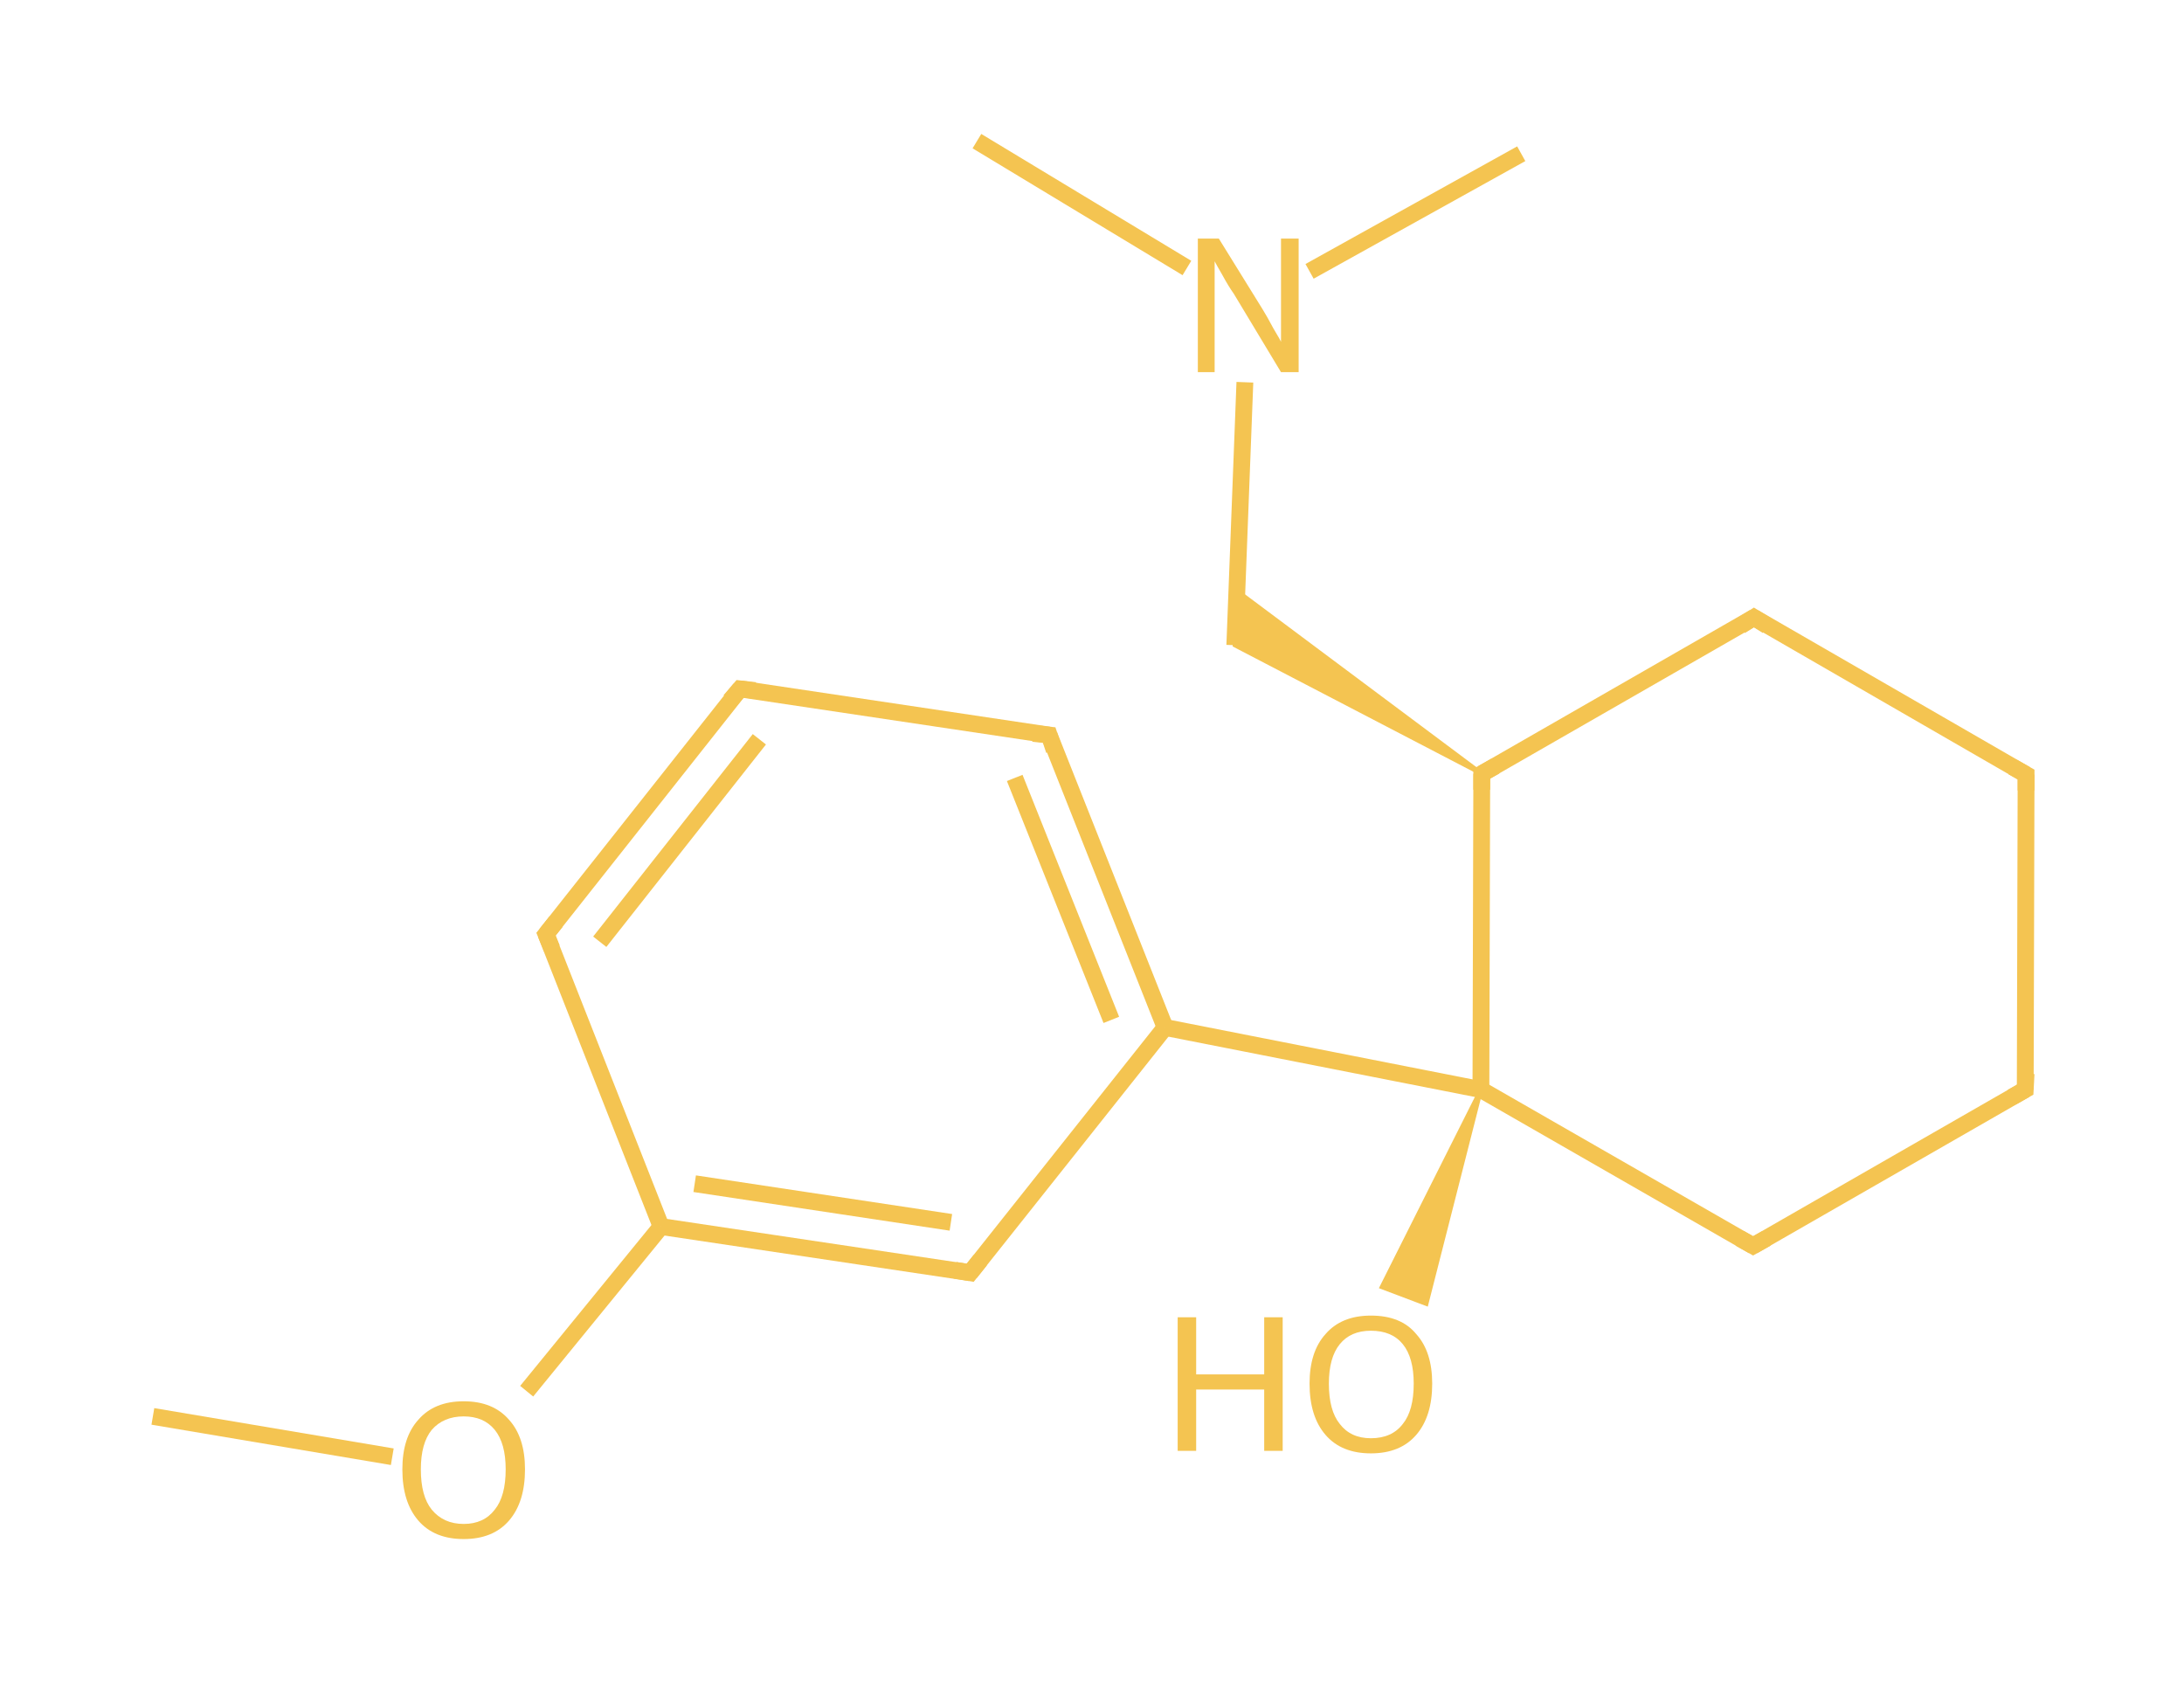
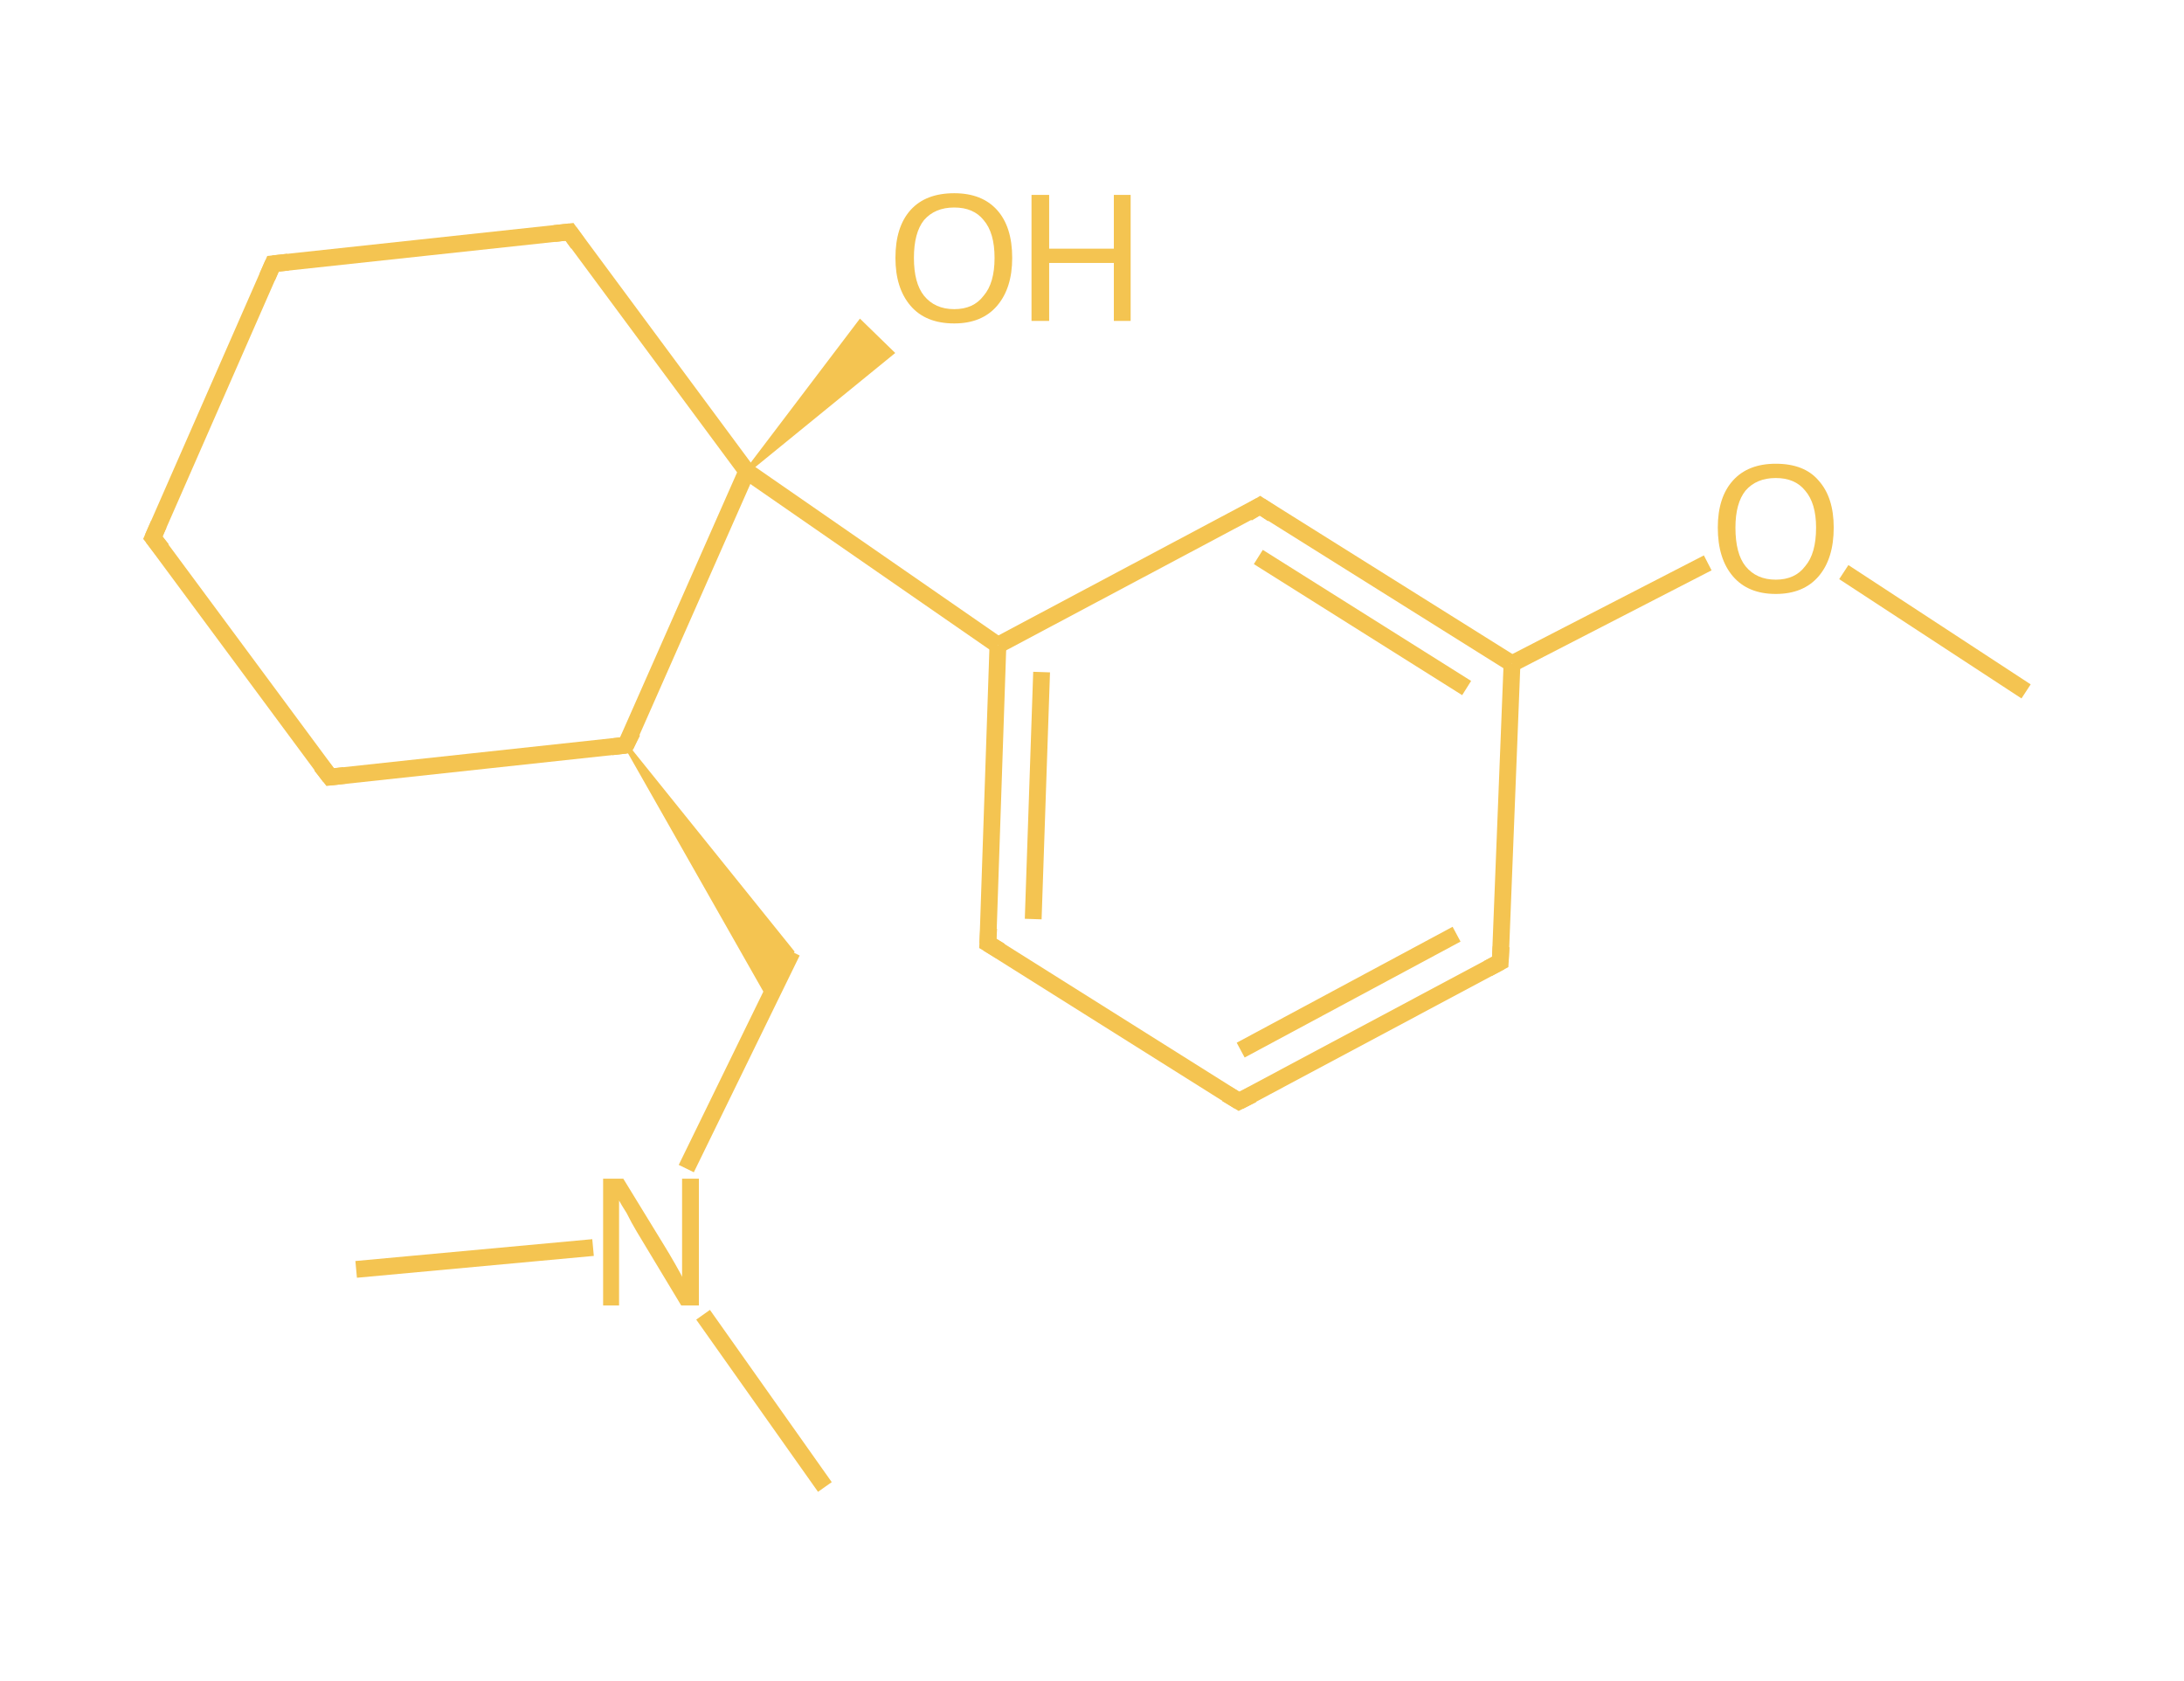
<svg xmlns="http://www.w3.org/2000/svg" viewBox="0 0 260 200">
-   <path class="bond-0 atom-0 atom-1" d="M 116.3,16.8 L 141.3,31.9" style="fill:none;fill-rule:evenodd;stroke:#F4C451;stroke-width:2.0px;stroke-linecap:butt;stroke-linejoin:miter;stroke-opacity:1" />
-   <path class="bond-1 atom-1 atom-2" d="M 155.9,32.3 L 181.1,18.3" style="fill:none;fill-rule:evenodd;stroke:#F4C451;stroke-width:2.0px;stroke-linecap:butt;stroke-linejoin:miter;stroke-opacity:1" />
-   <path class="bond-2 atom-1 atom-3" d="M 148.2,45.5 L 147.0,76.8" style="fill:none;fill-rule:evenodd;stroke:#F4C451;stroke-width:2.0px;stroke-linecap:butt;stroke-linejoin:miter;stroke-opacity:1" />
-   <path class="bond-3 atom-4 atom-3" d="M 176.4,92.1 L 147.0,76.8 L 147.2,70.3 Z" style="fill:#F4C451;fill-rule:evenodd;fill-opacity:1;stroke:#F4C451;stroke-width:0.5px;stroke-linecap:butt;stroke-linejoin:miter;stroke-miterlimit:10;stroke-opacity:1;" />
-   <path class="bond-4 atom-4 atom-5" d="M 176.4,92.1 L 208.8,73.5" style="fill:none;fill-rule:evenodd;stroke:#F4C451;stroke-width:2.0px;stroke-linecap:butt;stroke-linejoin:miter;stroke-opacity:1" />
-   <path class="bond-5 atom-5 atom-6" d="M 208.8,73.5 L 241.2,92.2" style="fill:none;fill-rule:evenodd;stroke:#F4C451;stroke-width:2.0px;stroke-linecap:butt;stroke-linejoin:miter;stroke-opacity:1" />
-   <path class="bond-6 atom-6 atom-7" d="M 241.2,92.2 L 241.1,129.7" style="fill:none;fill-rule:evenodd;stroke:#F4C451;stroke-width:2.0px;stroke-linecap:butt;stroke-linejoin:miter;stroke-opacity:1" />
-   <path class="bond-7 atom-7 atom-8" d="M 241.1,129.7 L 208.7,148.3" style="fill:none;fill-rule:evenodd;stroke:#F4C451;stroke-width:2.0px;stroke-linecap:butt;stroke-linejoin:miter;stroke-opacity:1" />
-   <path class="bond-8 atom-8 atom-9" d="M 208.7,148.3 L 176.3,129.7" style="fill:none;fill-rule:evenodd;stroke:#F4C451;stroke-width:2.0px;stroke-linecap:butt;stroke-linejoin:miter;stroke-opacity:1" />
-   <path class="bond-9 atom-9 atom-10" d="M 176.3,129.7 L 138.7,122.3" style="fill:none;fill-rule:evenodd;stroke:#F4C451;stroke-width:2.0px;stroke-linecap:butt;stroke-linejoin:miter;stroke-opacity:1" />
-   <path class="bond-10 atom-10 atom-11" d="M 138.7,122.3 L 115.5,151.5" style="fill:none;fill-rule:evenodd;stroke:#F4C451;stroke-width:2.0px;stroke-linecap:butt;stroke-linejoin:miter;stroke-opacity:1" />
-   <path class="bond-11 atom-11 atom-12" d="M 115.5,151.5 L 78.7,146.0" style="fill:none;fill-rule:evenodd;stroke:#F4C451;stroke-width:2.0px;stroke-linecap:butt;stroke-linejoin:miter;stroke-opacity:1" />
-   <path class="bond-11 atom-11 atom-12" d="M 113.2,145.5 L 82.7,140.9" style="fill:none;fill-rule:evenodd;stroke:#F4C451;stroke-width:2.0px;stroke-linecap:butt;stroke-linejoin:miter;stroke-opacity:1" />
-   <path class="bond-12 atom-12 atom-13" d="M 78.7,146.0 L 65.0,111.2" style="fill:none;fill-rule:evenodd;stroke:#F4C451;stroke-width:2.0px;stroke-linecap:butt;stroke-linejoin:miter;stroke-opacity:1" />
-   <path class="bond-13 atom-13 atom-14" d="M 65.0,111.2 L 88.1,82.0" style="fill:none;fill-rule:evenodd;stroke:#F4C451;stroke-width:2.0px;stroke-linecap:butt;stroke-linejoin:miter;stroke-opacity:1" />
-   <path class="bond-13 atom-13 atom-14" d="M 71.4,112.1 L 90.4,88.0" style="fill:none;fill-rule:evenodd;stroke:#F4C451;stroke-width:2.0px;stroke-linecap:butt;stroke-linejoin:miter;stroke-opacity:1" />
-   <path class="bond-14 atom-14 atom-15" d="M 88.1,82.0 L 124.9,87.5" style="fill:none;fill-rule:evenodd;stroke:#F4C451;stroke-width:2.0px;stroke-linecap:butt;stroke-linejoin:miter;stroke-opacity:1" />
-   <path class="bond-15 atom-12 atom-16" d="M 78.7,146.0 L 62.7,165.6" style="fill:none;fill-rule:evenodd;stroke:#F4C451;stroke-width:2.0px;stroke-linecap:butt;stroke-linejoin:miter;stroke-opacity:1" />
-   <path class="bond-16 atom-16 atom-17" d="M 46.7,173.4 L 18.2,168.6" style="fill:none;fill-rule:evenodd;stroke:#F4C451;stroke-width:2.0px;stroke-linecap:butt;stroke-linejoin:miter;stroke-opacity:1" />
-   <path class="bond-17 atom-9 atom-18" d="M 176.3,129.7 L 169.8,155.2 L 164.5,153.2 Z" style="fill:#F4C451;fill-rule:evenodd;fill-opacity:1;stroke:#F4C451;stroke-width:0.5px;stroke-linecap:butt;stroke-linejoin:miter;stroke-miterlimit:10;stroke-opacity:1;" />
-   <path class="bond-18 atom-9 atom-4" d="M 176.3,129.7 L 176.4,92.1" style="fill:none;fill-rule:evenodd;stroke:#F4C451;stroke-width:2.0px;stroke-linecap:butt;stroke-linejoin:miter;stroke-opacity:1" />
-   <path class="bond-19 atom-15 atom-10" d="M 124.9,87.5 L 138.7,122.3" style="fill:none;fill-rule:evenodd;stroke:#F4C451;stroke-width:2.0px;stroke-linecap:butt;stroke-linejoin:miter;stroke-opacity:1" />
-   <path class="bond-19 atom-15 atom-10" d="M 120.8,92.6 L 132.3,121.4" style="fill:none;fill-rule:evenodd;stroke:#F4C451;stroke-width:2.0px;stroke-linecap:butt;stroke-linejoin:miter;stroke-opacity:1" />
-   <path d="M 178.0,91.2 L 176.4,92.1 L 176.4,94.0" style="fill:none;stroke:#F4C451;stroke-width:2.0px;stroke-linecap:butt;stroke-linejoin:miter;stroke-miterlimit:10;stroke-opacity:1;" />
-   <path d="M 207.2,74.5 L 208.8,73.5 L 210.4,74.5" style="fill:none;stroke:#F4C451;stroke-width:2.0px;stroke-linecap:butt;stroke-linejoin:miter;stroke-miterlimit:10;stroke-opacity:1;" />
-   <path d="M 239.6,91.3 L 241.2,92.2 L 241.2,94.1" style="fill:none;stroke:#F4C451;stroke-width:2.0px;stroke-linecap:butt;stroke-linejoin:miter;stroke-miterlimit:10;stroke-opacity:1;" />
-   <path d="M 241.2,127.8 L 241.1,129.7 L 239.5,130.6" style="fill:none;stroke:#F4C451;stroke-width:2.0px;stroke-linecap:butt;stroke-linejoin:miter;stroke-miterlimit:10;stroke-opacity:1;" />
-   <path d="M 210.3,147.4 L 208.7,148.3 L 207.1,147.4" style="fill:none;stroke:#F4C451;stroke-width:2.0px;stroke-linecap:butt;stroke-linejoin:miter;stroke-miterlimit:10;stroke-opacity:1;" />
-   <path d="M 116.7,150.0 L 115.5,151.5 L 113.7,151.2" style="fill:none;stroke:#F4C451;stroke-width:2.0px;stroke-linecap:butt;stroke-linejoin:miter;stroke-miterlimit:10;stroke-opacity:1;" />
-   <path d="M 65.7,112.9 L 65.0,111.2 L 66.2,109.7" style="fill:none;stroke:#F4C451;stroke-width:2.0px;stroke-linecap:butt;stroke-linejoin:miter;stroke-miterlimit:10;stroke-opacity:1;" />
-   <path d="M 86.9,83.4 L 88.1,82.0 L 89.9,82.2" style="fill:none;stroke:#F4C451;stroke-width:2.0px;stroke-linecap:butt;stroke-linejoin:miter;stroke-miterlimit:10;stroke-opacity:1;" />
-   <path d="M 123.0,87.3 L 124.9,87.5 L 125.5,89.3" style="fill:none;stroke:#F4C451;stroke-width:2.0px;stroke-linecap:butt;stroke-linejoin:miter;stroke-miterlimit:10;stroke-opacity:1;" />
-   <path class="atom-1" d="M 145.1 28.4 L 150.3 36.8 Q 150.8 37.6, 151.6 39.1 Q 152.5 40.6, 152.5 40.7 L 152.5 28.4 L 154.6 28.4 L 154.6 44.3 L 152.5 44.3 L 146.9 35.0 Q 146.2 34.0, 145.5 32.7 Q 144.8 31.5, 144.6 31.1 L 144.6 44.3 L 142.6 44.3 L 142.6 28.4 L 145.1 28.4 " fill="#F4C451" />
-   <path class="atom-16" d="M 47.9 174.9 Q 47.9 171.1, 49.8 169.0 Q 51.7 166.8, 55.2 166.8 Q 58.7 166.8, 60.6 169.0 Q 62.5 171.1, 62.5 174.9 Q 62.5 178.8, 60.6 181.0 Q 58.7 183.2, 55.2 183.2 Q 51.7 183.2, 49.8 181.0 Q 47.9 178.8, 47.9 174.9 M 55.2 181.4 Q 57.6 181.4, 58.9 179.7 Q 60.2 178.1, 60.2 174.9 Q 60.2 171.8, 58.9 170.2 Q 57.6 168.6, 55.2 168.6 Q 52.8 168.6, 51.4 170.2 Q 50.1 171.8, 50.1 174.9 Q 50.1 178.1, 51.4 179.7 Q 52.8 181.4, 55.2 181.4 " fill="#F4C451" />
-   <path class="atom-18" d="M 140.2 156.8 L 142.4 156.8 L 142.4 163.6 L 150.5 163.6 L 150.5 156.8 L 152.7 156.8 L 152.7 172.7 L 150.5 172.7 L 150.5 165.4 L 142.4 165.4 L 142.4 172.7 L 140.2 172.7 L 140.2 156.8 " fill="#F4C451" />
-   <path class="atom-18" d="M 155.9 164.7 Q 155.9 160.9, 157.8 158.8 Q 159.7 156.6, 163.2 156.6 Q 166.8 156.6, 168.6 158.8 Q 170.5 160.9, 170.5 164.7 Q 170.5 168.6, 168.6 170.8 Q 166.7 173.0, 163.2 173.0 Q 159.7 173.0, 157.8 170.8 Q 155.9 168.6, 155.9 164.7 M 163.2 171.2 Q 165.7 171.2, 167.0 169.5 Q 168.3 167.9, 168.3 164.7 Q 168.3 161.6, 167.0 160.0 Q 165.7 158.4, 163.2 158.4 Q 160.8 158.4, 159.5 160.0 Q 158.2 161.6, 158.2 164.7 Q 158.2 167.9, 159.5 169.5 Q 160.8 171.2, 163.2 171.2 " fill="#F4C451" />
+   <path class="bond-0 atom-0 atom-1" d="M 98.2,177.0 L 83.7,156.5" style="fill:none;fill-rule:evenodd;stroke:#F4C451;stroke-width:2.0px;stroke-linecap:butt;stroke-linejoin:miter;stroke-opacity:1" />
+   <path class="bond-1 atom-1 atom-2" d="M 70.6,148.5 L 42.4,151.1" style="fill:none;fill-rule:evenodd;stroke:#F4C451;stroke-width:2.0px;stroke-linecap:butt;stroke-linejoin:miter;stroke-opacity:1" />
+   <path class="bond-2 atom-1 atom-3" d="M 81.7,139.1 L 94.3,113.3" style="fill:none;fill-rule:evenodd;stroke:#F4C451;stroke-width:2.0px;stroke-linecap:butt;stroke-linejoin:miter;stroke-opacity:1" />
+   <path class="bond-3 atom-4 atom-3" d="M 74.5,88.7 L 94.3,113.3 L 91.6,118.8 Z" style="fill:#F4C451;fill-rule:evenodd;fill-opacity:1;stroke:#F4C451;stroke-width:0.5px;stroke-linecap:butt;stroke-linejoin:miter;stroke-miterlimit:10;stroke-opacity:1;" />
+   <path class="bond-4 atom-4 atom-5" d="M 74.5,88.7 L 39.3,92.5" style="fill:none;fill-rule:evenodd;stroke:#F4C451;stroke-width:2.0px;stroke-linecap:butt;stroke-linejoin:miter;stroke-opacity:1" />
+   <path class="bond-5 atom-5 atom-6" d="M 39.3,92.5 L 18.2,64.0" style="fill:none;fill-rule:evenodd;stroke:#F4C451;stroke-width:2.0px;stroke-linecap:butt;stroke-linejoin:miter;stroke-opacity:1" />
+   <path class="bond-6 atom-6 atom-7" d="M 18.2,64.0 L 32.5,31.4" style="fill:none;fill-rule:evenodd;stroke:#F4C451;stroke-width:2.0px;stroke-linecap:butt;stroke-linejoin:miter;stroke-opacity:1" />
+   <path class="bond-7 atom-7 atom-8" d="M 32.5,31.4 L 67.8,27.6" style="fill:none;fill-rule:evenodd;stroke:#F4C451;stroke-width:2.0px;stroke-linecap:butt;stroke-linejoin:miter;stroke-opacity:1" />
+   <path class="bond-8 atom-8 atom-9" d="M 67.8,27.6 L 88.9,56.1" style="fill:none;fill-rule:evenodd;stroke:#F4C451;stroke-width:2.0px;stroke-linecap:butt;stroke-linejoin:miter;stroke-opacity:1" />
+   <path class="bond-9 atom-9 atom-10" d="M 88.9,56.1 L 118.8,76.8" style="fill:none;fill-rule:evenodd;stroke:#F4C451;stroke-width:2.0px;stroke-linecap:butt;stroke-linejoin:miter;stroke-opacity:1" />
+   <path class="bond-10 atom-10 atom-11" d="M 118.8,76.8 L 150.0,60.2" style="fill:none;fill-rule:evenodd;stroke:#F4C451;stroke-width:2.0px;stroke-linecap:butt;stroke-linejoin:miter;stroke-opacity:1" />
+   <path class="bond-11 atom-11 atom-12" d="M 150.0,60.2 L 180.0,79.0" style="fill:none;fill-rule:evenodd;stroke:#F4C451;stroke-width:2.0px;stroke-linecap:butt;stroke-linejoin:miter;stroke-opacity:1" />
+   <path class="bond-11 atom-11 atom-12" d="M 149.8,66.3 L 174.6,81.9" style="fill:none;fill-rule:evenodd;stroke:#F4C451;stroke-width:2.0px;stroke-linecap:butt;stroke-linejoin:miter;stroke-opacity:1" />
+   <path class="bond-12 atom-12 atom-13" d="M 180.0,79.0 L 178.6,114.5" style="fill:none;fill-rule:evenodd;stroke:#F4C451;stroke-width:2.0px;stroke-linecap:butt;stroke-linejoin:miter;stroke-opacity:1" />
+   <path class="bond-13 atom-13 atom-14" d="M 178.6,114.5 L 147.5,131.1" style="fill:none;fill-rule:evenodd;stroke:#F4C451;stroke-width:2.0px;stroke-linecap:butt;stroke-linejoin:miter;stroke-opacity:1" />
+   <path class="bond-13 atom-13 atom-14" d="M 173.4,111.2 L 147.7,125.0" style="fill:none;fill-rule:evenodd;stroke:#F4C451;stroke-width:2.0px;stroke-linecap:butt;stroke-linejoin:miter;stroke-opacity:1" />
+   <path class="bond-14 atom-14 atom-15" d="M 147.5,131.1 L 117.6,112.3" style="fill:none;fill-rule:evenodd;stroke:#F4C451;stroke-width:2.0px;stroke-linecap:butt;stroke-linejoin:miter;stroke-opacity:1" />
+   <path class="bond-15 atom-12 atom-16" d="M 180.0,79.0 L 203.3,67.0" style="fill:none;fill-rule:evenodd;stroke:#F4C451;stroke-width:2.0px;stroke-linecap:butt;stroke-linejoin:miter;stroke-opacity:1" />
+   <path class="bond-16 atom-16 atom-17" d="M 219.5,68.1 L 241.2,82.3" style="fill:none;fill-rule:evenodd;stroke:#F4C451;stroke-width:2.0px;stroke-linecap:butt;stroke-linejoin:miter;stroke-opacity:1" />
+   <path class="bond-17 atom-9 atom-18" d="M 88.9,56.1 L 102.4,38.3 L 106.2,42.0 Z" style="fill:#F4C451;fill-rule:evenodd;fill-opacity:1;stroke:#F4C451;stroke-width:0.5px;stroke-linecap:butt;stroke-linejoin:miter;stroke-miterlimit:10;stroke-opacity:1;" />
+   <path class="bond-18 atom-9 atom-4" d="M 88.9,56.1 L 74.5,88.7" style="fill:none;fill-rule:evenodd;stroke:#F4C451;stroke-width:2.0px;stroke-linecap:butt;stroke-linejoin:miter;stroke-opacity:1" />
+   <path class="bond-19 atom-15 atom-10" d="M 117.6,112.3 L 118.8,76.8" style="fill:none;fill-rule:evenodd;stroke:#F4C451;stroke-width:2.0px;stroke-linecap:butt;stroke-linejoin:miter;stroke-opacity:1" />
+   <path class="bond-19 atom-15 atom-10" d="M 123.0,109.4 L 124.0,80.0" style="fill:none;fill-rule:evenodd;stroke:#F4C451;stroke-width:2.0px;stroke-linecap:butt;stroke-linejoin:miter;stroke-opacity:1" />
+   <path d="M 72.8,88.9 L 74.5,88.7 L 75.3,87.1" style="fill:none;stroke:#F4C451;stroke-width:2.0px;stroke-linecap:butt;stroke-linejoin:miter;stroke-miterlimit:10;stroke-opacity:1;" />
+   <path d="M 41.0,92.3 L 39.3,92.5 L 38.2,91.1" style="fill:none;stroke:#F4C451;stroke-width:2.0px;stroke-linecap:butt;stroke-linejoin:miter;stroke-miterlimit:10;stroke-opacity:1;" />
+   <path d="M 19.3,65.4 L 18.2,64.0 L 18.9,62.4" style="fill:none;stroke:#F4C451;stroke-width:2.0px;stroke-linecap:butt;stroke-linejoin:miter;stroke-miterlimit:10;stroke-opacity:1;" />
+   <path d="M 31.8,33.0 L 32.5,31.4 L 34.3,31.2" style="fill:none;stroke:#F4C451;stroke-width:2.0px;stroke-linecap:butt;stroke-linejoin:miter;stroke-miterlimit:10;stroke-opacity:1;" />
+   <path d="M 66.0,27.8 L 67.8,27.6 L 68.8,29.0" style="fill:none;stroke:#F4C451;stroke-width:2.0px;stroke-linecap:butt;stroke-linejoin:miter;stroke-miterlimit:10;stroke-opacity:1;" />
+   <path d="M 148.5,61.1 L 150.0,60.2 L 151.5,61.2" style="fill:none;stroke:#F4C451;stroke-width:2.0px;stroke-linecap:butt;stroke-linejoin:miter;stroke-miterlimit:10;stroke-opacity:1;" />
+   <path d="M 178.7,112.7 L 178.6,114.5 L 177.1,115.3" style="fill:none;stroke:#F4C451;stroke-width:2.0px;stroke-linecap:butt;stroke-linejoin:miter;stroke-miterlimit:10;stroke-opacity:1;" />
+   <path d="M 149.1,130.3 L 147.5,131.1 L 146.0,130.2" style="fill:none;stroke:#F4C451;stroke-width:2.0px;stroke-linecap:butt;stroke-linejoin:miter;stroke-miterlimit:10;stroke-opacity:1;" />
+   <path d="M 119.1,113.2 L 117.6,112.3 L 117.7,110.5" style="fill:none;stroke:#F4C451;stroke-width:2.0px;stroke-linecap:butt;stroke-linejoin:miter;stroke-miterlimit:10;stroke-opacity:1;" />
+   <path class="atom-1" d="M 74.2 140.3 L 79.1 148.3 Q 79.6 149.1, 80.4 150.5 Q 81.2 151.9, 81.2 152.0 L 81.2 140.3 L 83.2 140.3 L 83.2 155.4 L 81.1 155.4 L 75.8 146.6 Q 75.2 145.6, 74.6 144.4 Q 73.9 143.3, 73.7 142.9 L 73.7 155.4 L 71.8 155.4 L 71.8 140.3 L 74.2 140.3 " fill="#F4C451" />
+   <path class="atom-16" d="M 204.5 62.8 Q 204.5 59.2, 206.3 57.2 Q 208.1 55.2, 211.4 55.2 Q 214.8 55.2, 216.5 57.2 Q 218.3 59.2, 218.3 62.8 Q 218.3 66.5, 216.5 68.6 Q 214.7 70.7, 211.4 70.7 Q 208.1 70.7, 206.3 68.6 Q 204.5 66.5, 204.5 62.8 M 211.4 69.0 Q 213.7 69.0, 214.9 67.4 Q 216.2 65.9, 216.2 62.8 Q 216.2 59.9, 214.9 58.4 Q 213.7 56.9, 211.4 56.9 Q 209.1 56.9, 207.8 58.4 Q 206.6 59.9, 206.6 62.8 Q 206.6 65.9, 207.8 67.4 Q 209.1 69.0, 211.4 69.0 " fill="#F4C451" />
+   <path class="atom-18" d="M 106.6 30.7 Q 106.6 27.0, 108.4 25.0 Q 110.2 23.0, 113.6 23.0 Q 116.9 23.0, 118.7 25.0 Q 120.5 27.0, 120.5 30.7 Q 120.5 34.3, 118.7 36.4 Q 116.9 38.5, 113.6 38.5 Q 110.2 38.5, 108.4 36.4 Q 106.6 34.3, 106.6 30.7 M 113.6 36.8 Q 115.9 36.8, 117.1 35.2 Q 118.4 33.7, 118.4 30.7 Q 118.4 27.7, 117.1 26.2 Q 115.9 24.7, 113.6 24.7 Q 111.3 24.7, 110.0 26.2 Q 108.8 27.7, 108.8 30.7 Q 108.8 33.7, 110.0 35.2 Q 111.3 36.8, 113.6 36.8 " fill="#F4C451" />
+   <path class="atom-18" d="M 122.8 23.2 L 124.9 23.2 L 124.9 29.6 L 132.6 29.6 L 132.6 23.2 L 134.6 23.2 L 134.6 38.2 L 132.6 38.2 L 132.6 31.3 L 124.9 31.3 L 124.9 38.2 L 122.8 38.2 L 122.8 23.2 " fill="#F4C451" />
</svg>
